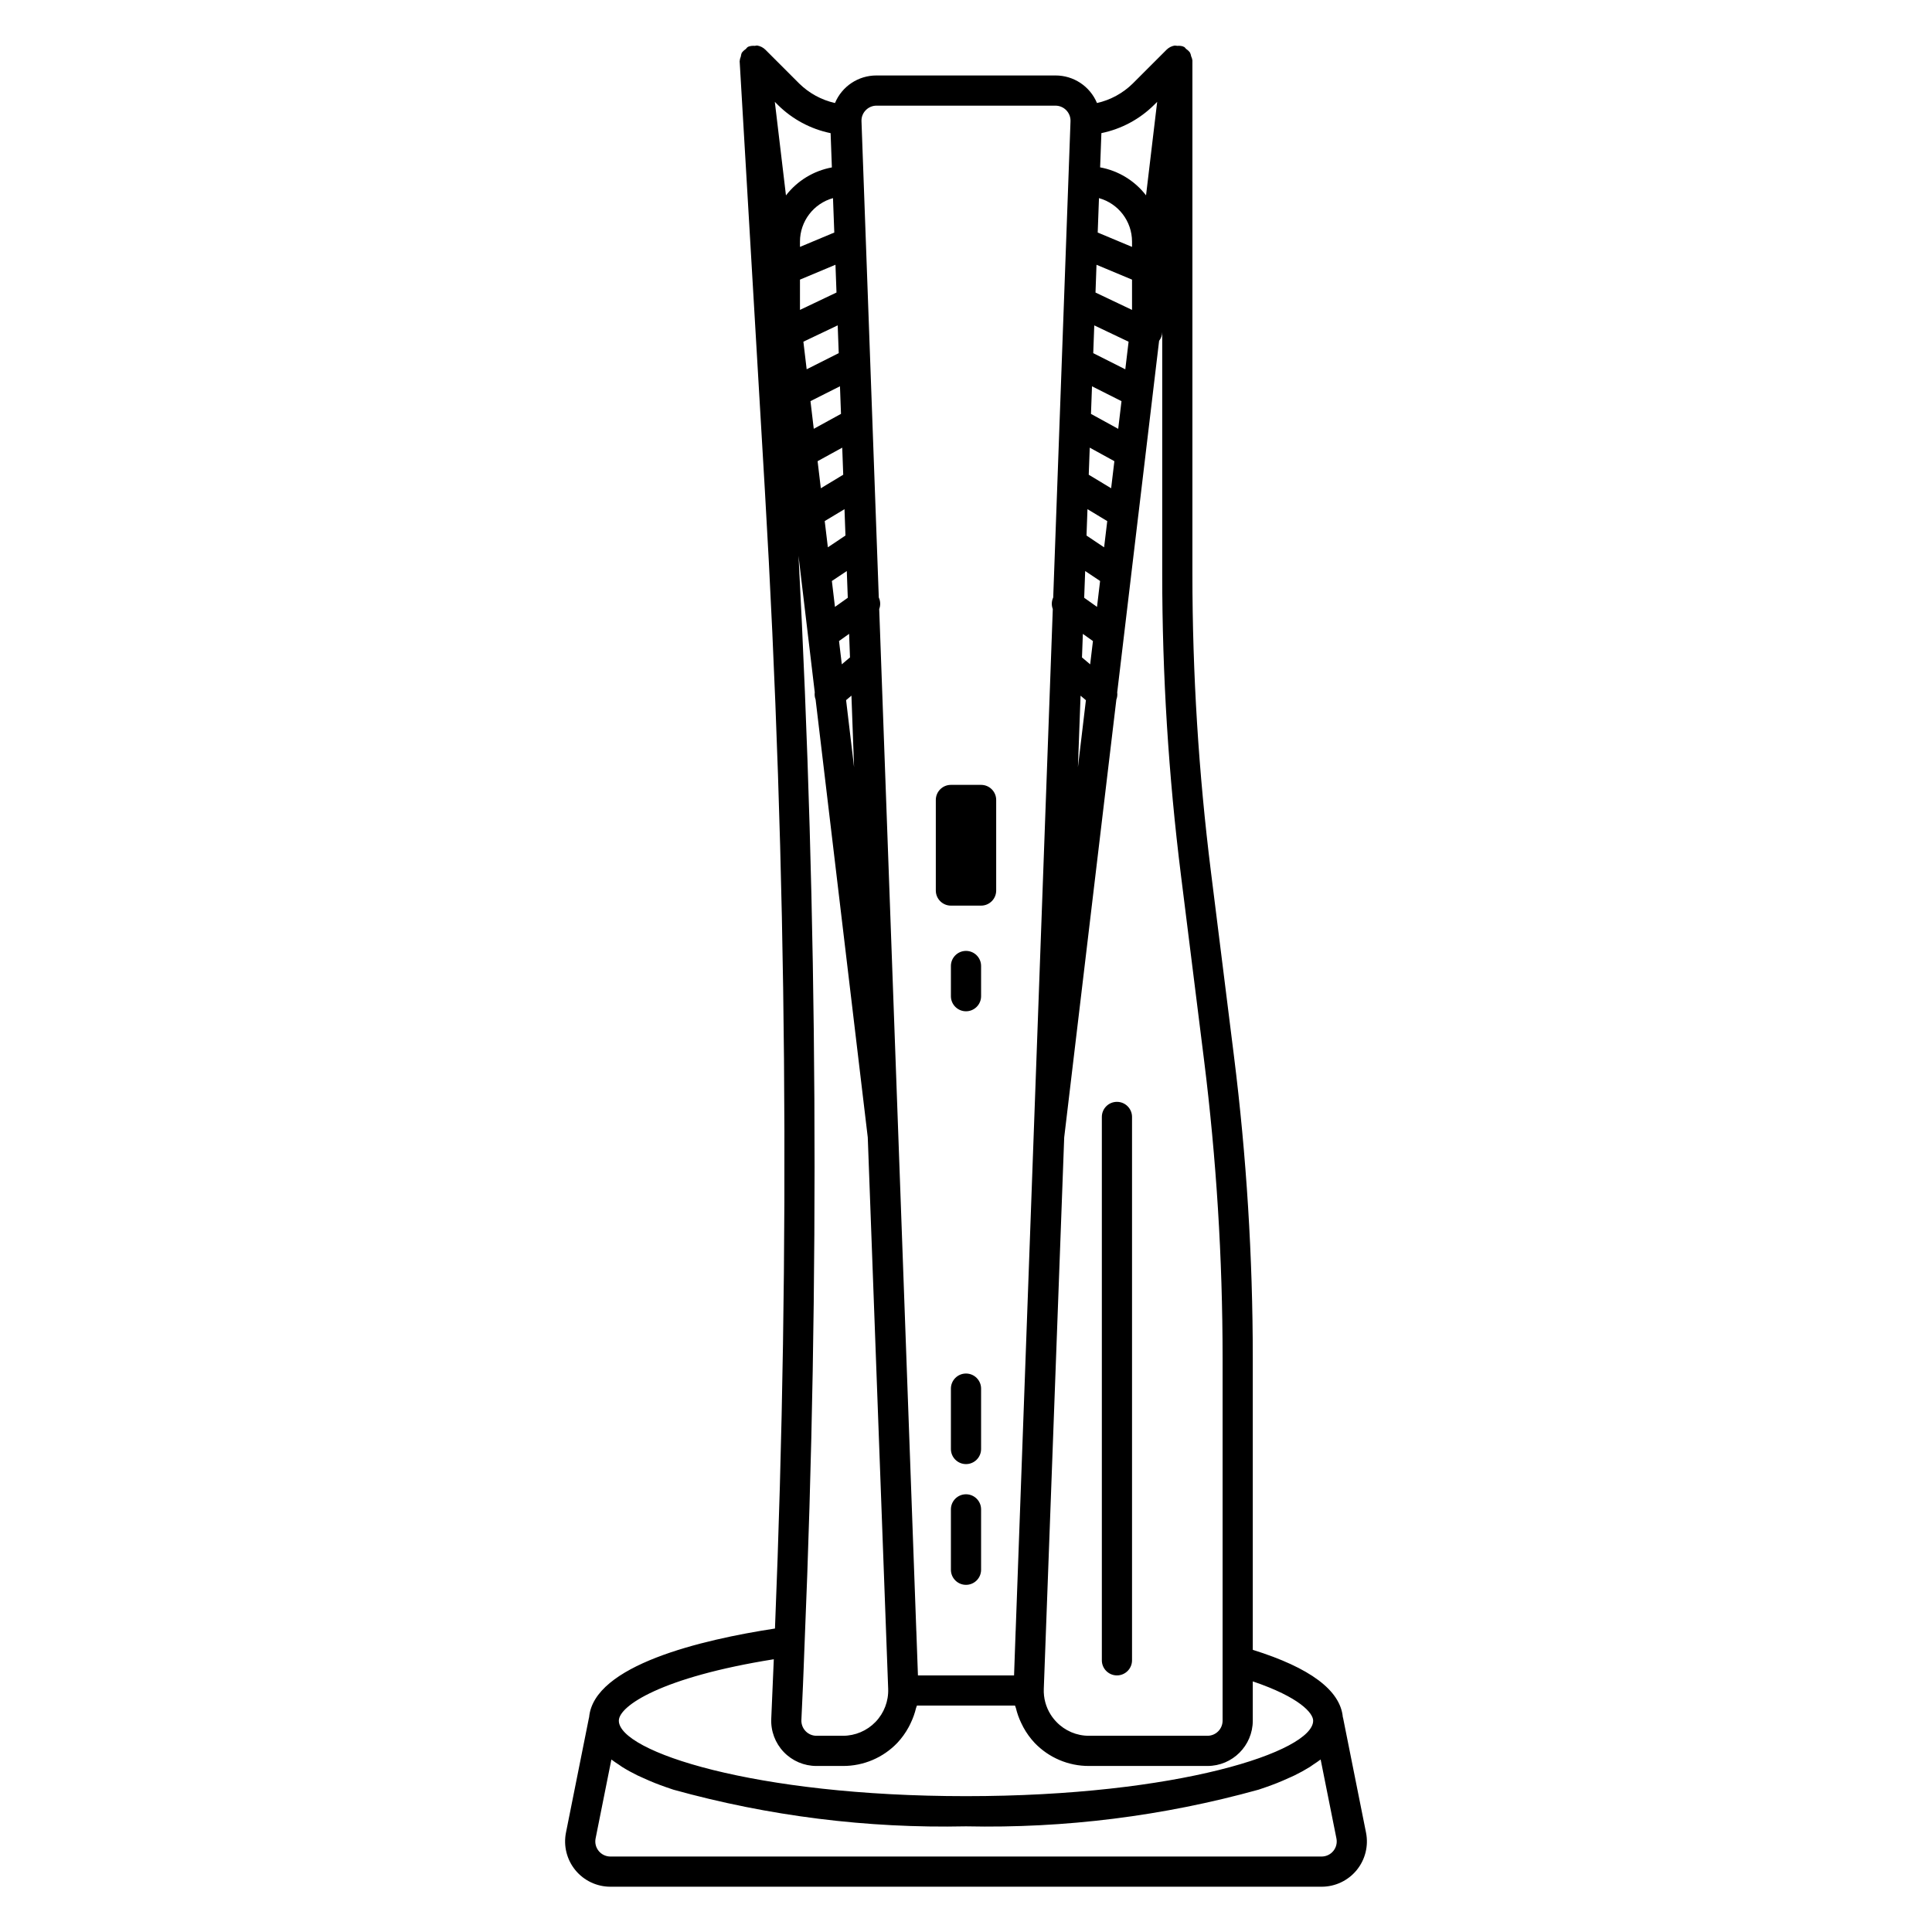
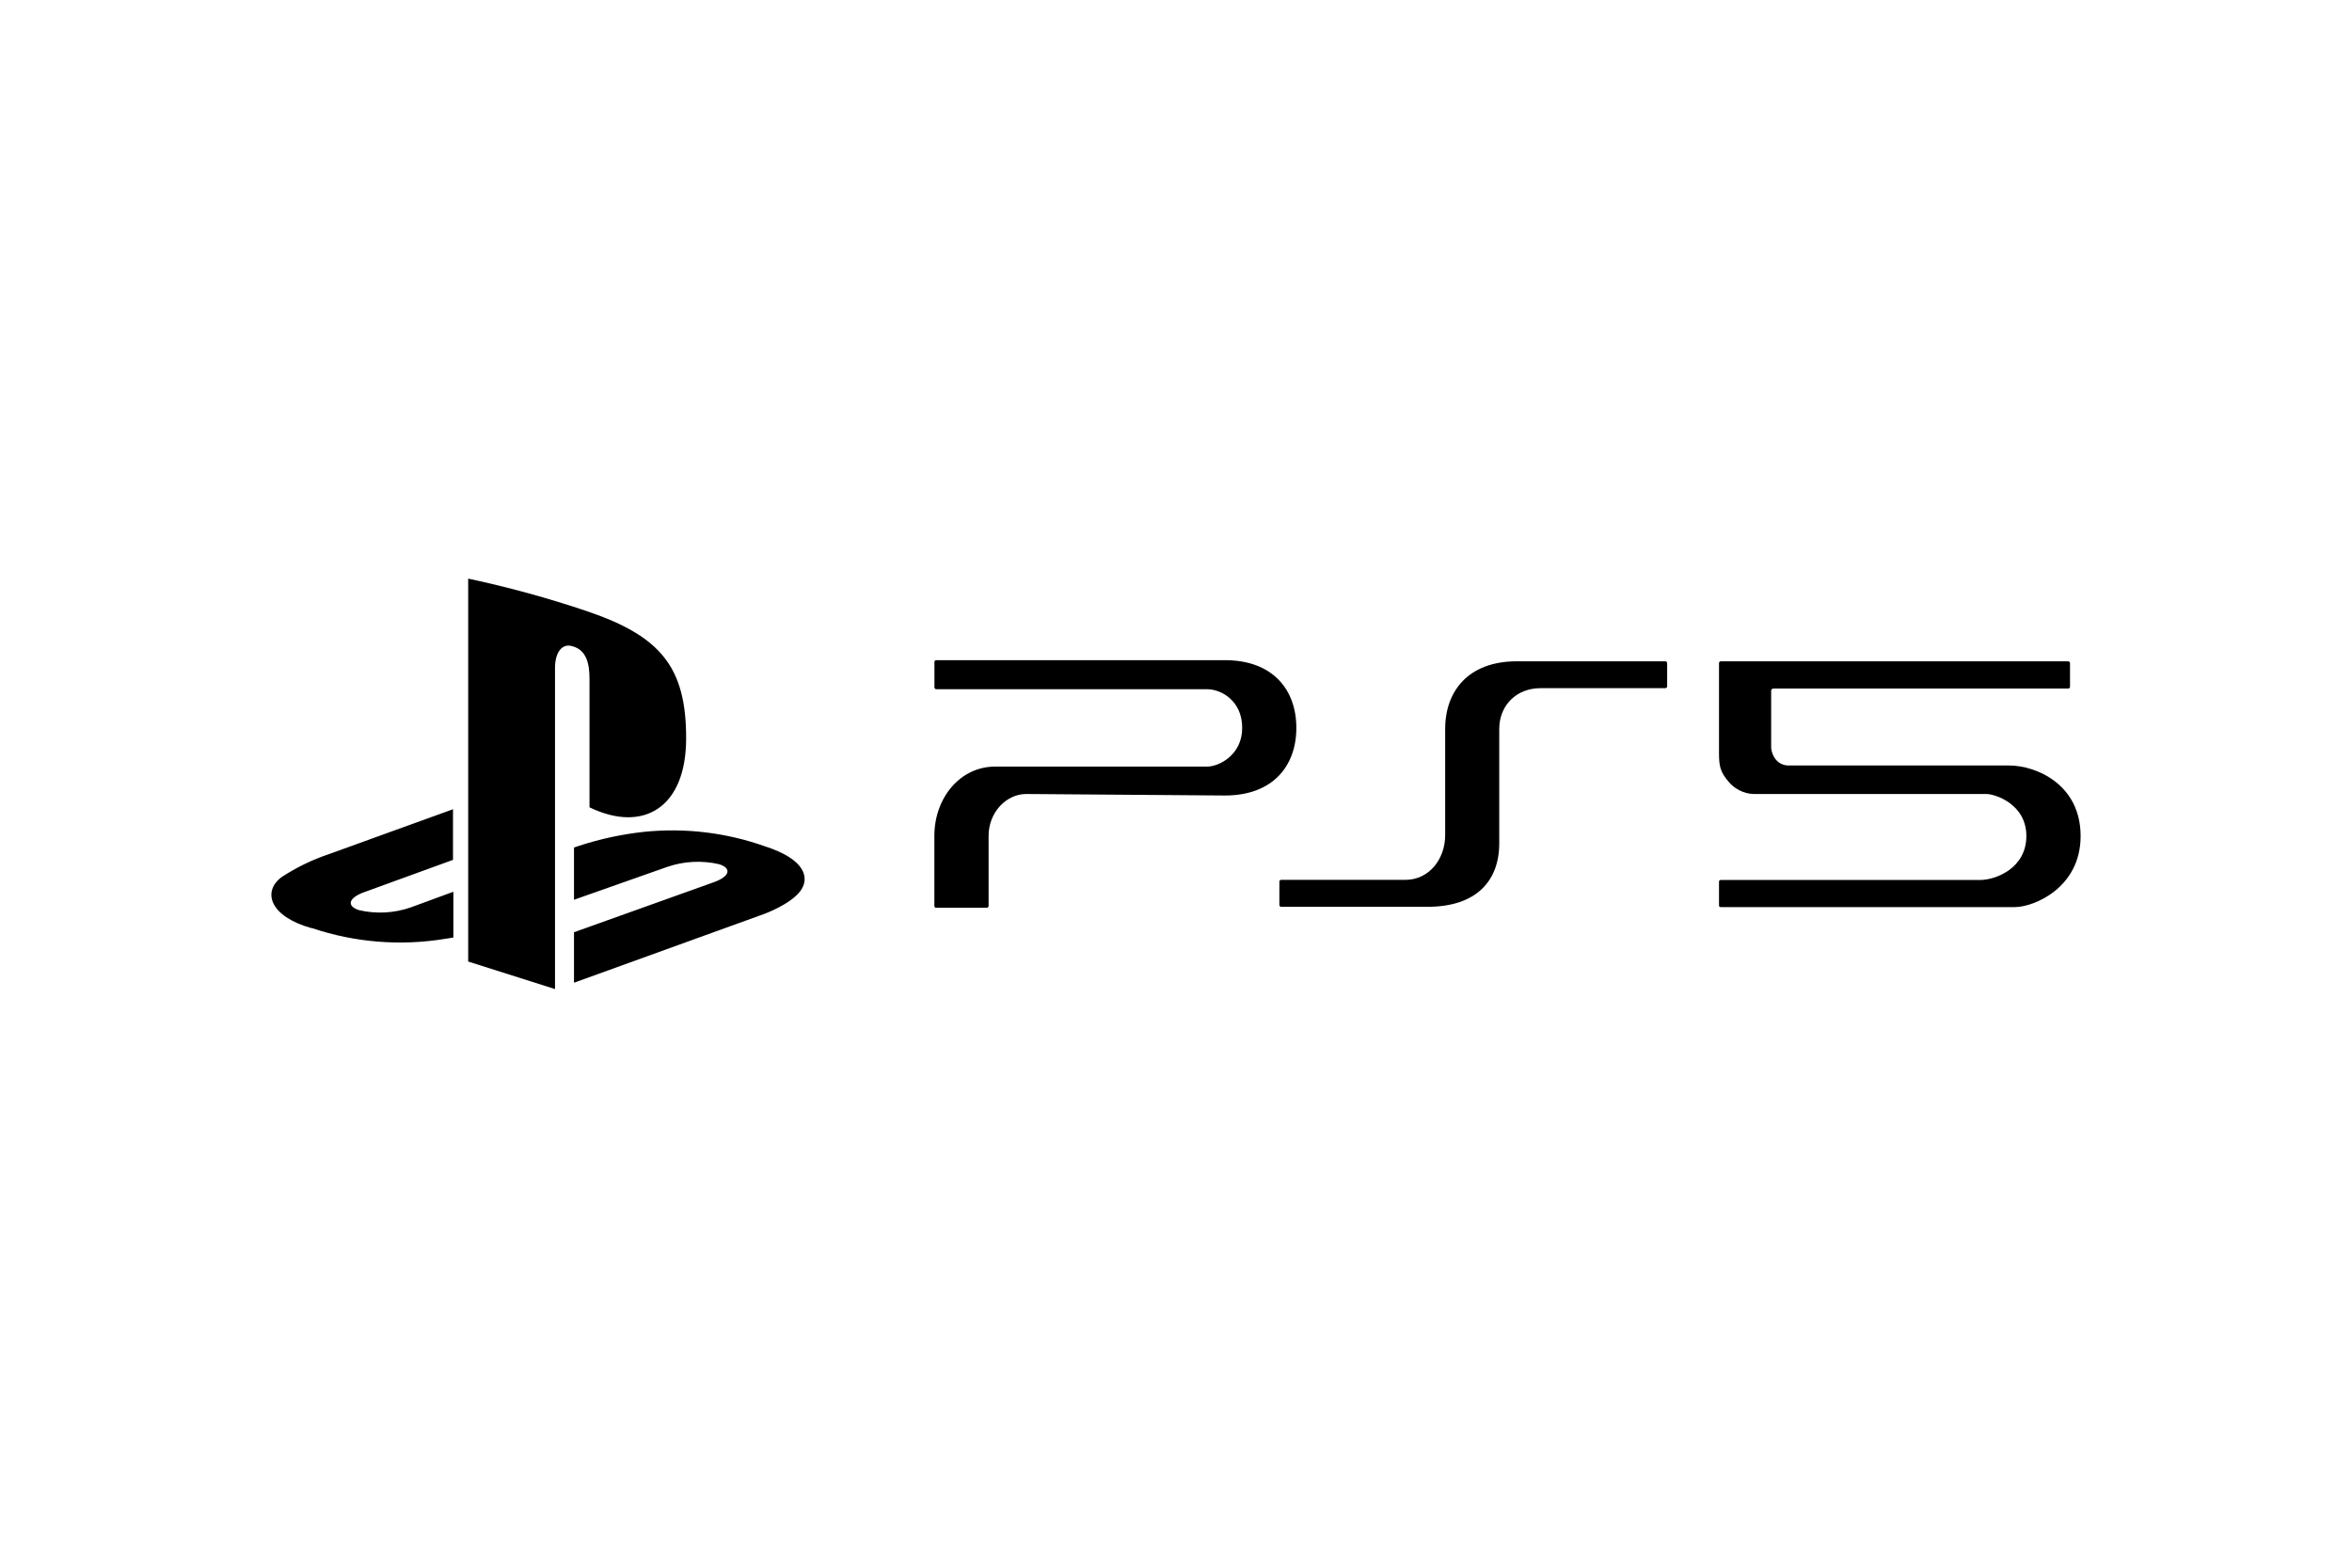
- <svg xmlns="http://www.w3.org/2000/svg" data-name="Layer 1" viewBox="0 0 64 64">
-   <path d="M31.5,30h1a.5.5,0,0,0,.5-.5v-3a.5.5,0,0,0-.5-.5h-1a.5.5,0,0,0-.5.5v3A.5.5,0,0,0,31.5,30ZM37,36.5a.5.5,0,0,0-.5.5V55a.5.5,0,0,0,1,0V37A.5.5,0,0,0,37,36.5Zm8.251,24.206-.761-3.804c-.001-.006-.005-.011-.007-.017-.08-.89-1.083-1.639-2.983-2.232V44.98a80.608,80.608,0,0,0-.622-9.984l-.764-6.116A79.743,79.743,0,0,1,39.5,19.02V2a.476.476,0,0,0-.042-.137.48.48,0,0,0-.036-.118.486.486,0,0,0-.125-.12c-.029-.023-.044-.059-.079-.075-.005-.002-.011,0-.016-.002-.005-.002-.007-.008-.012-.01a.483.483,0,0,0-.19-.019.506.506,0,0,0-.091-.009.496.496,0,0,0-.264.136l-1.121,1.121a2.461,2.461,0,0,1-1.185.646A1.485,1.485,0,0,0,34.963,2.5H29.037a1.485,1.485,0,0,0-1.377.913,2.461,2.461,0,0,1-1.185-.646l-1.121-1.121a.499.499,0,0,0-.268-.137c-.028-.005-.055.01-.083.01a.491.491,0,0,0-.208.025l-.005.005-.008.001c-.037.018-.054.056-.085.081a.494.494,0,0,0-.127.122.494.494,0,0,0-.029.118.476.476,0,0,0-.039.159L25.338,16.252c.735,12.507.842,25.178.334,37.695-2.429.372-6.006,1.215-6.157,2.942l-.005.014L18.749,60.705A1.5,1.5,0,0,0,20.22,62.5H43.78a1.499,1.499,0,0,0,1.471-1.794ZM38.5,11v8.02a80.608,80.608,0,0,0,.622,9.984l.764,6.116A79.743,79.743,0,0,1,40.5,44.98V57a.501.501,0,0,1-.5.5H36.075a1.486,1.486,0,0,1-1.079-.459,1.51,1.51,0,0,1-.188-.238,1.485,1.485,0,0,1-.231-.859l.676-18.265L36.981,23.174a.491.491,0,0,0,.028-.238l.457-3.838.001-.011.24-2.014.001-.005.24-2.012.001-.01.24-2.011 0-.002.208-1.743A.488.488,0,0,0,38.5,11ZM36.485,4.41a3.466,3.466,0,0,0,1.747-.936L38.333,3.374l-.369,3.097a2.489,2.489,0,0,0-1.521-.927Zm-.08,2.153A1.497,1.497,0,0,1,37.5,8v.179l-1.137-.476Zm-.082,2.208L37.5,9.263v1.003l-1.21-.575Zm-.074,2.008,1.137.541-.109.914-1.062-.535Zm-.075,2.018.977.492-.109.917-.902-.495Zm-.075,2.032.816.448-.107.897-.742-.448Zm-.075,2.038.655.395-.104.869-.583-.39Zm-.076,2.049.494.33-.102.858-.425-.302Zm-.077,2.082.334.238-.092.771-.271-.229Zm-.076,2.048.177.149-.264,2.219ZM28.677,3.653A.495.495,0,0,1,29.037,3.5h5.926a.499.499,0,0,1,.499.518l-.573,15.775a.487.487,0,0,0-.014.383l-1.23,33.855-.001.003L33.592,55.5H30.408l-.053-1.467-.001-.003L29.125,20.176a.487.487,0,0,0-.014-.383L28.538,4.018A.491.491,0,0,1,28.677,3.653Zm-2.022,50.745c.498-11.944.429-24.03-.203-35.986l.08.674.001.011.457,3.838a.491.491,0,0,0,.028.238l1.728,14.505.676,18.266A1.5,1.5,0,0,1,27.925,57.5h-.878a.501.501,0,0,1-.5-.522l.053-1.163c.018-.396.03-.793.046-1.189l.009-.224ZM28.292,25.413,28.028,23.193l.177-.149Zm-.135-3.636-.271.229-.092-.771.334-.238Zm-.073-1.975-.425.302-.102-.858.494-.33Zm-.109-2.935.032.873-.583.39-.104-.869Zm-.042-1.141-.742.448-.107-.897.816-.448ZM27.859,13.71l-.902.495-.109-.917.977-.492Zm-.075-2.012-1.062.535-.109-.914,1.137-.541Zm-.108-2.928.034.92L26.5,10.266v-1.003ZM27.637,7.703,26.5,8.179V8a1.497,1.497,0,0,1,1.094-1.437ZM25.667,3.374l.101.101a3.466,3.466,0,0,0,1.747.936l.042,1.135a2.489,2.489,0,0,0-1.521.927Zm-.034,51.591-.084,1.967A1.497,1.497,0,0,0,27.047,58.5h.878a2.479,2.479,0,0,0,1.8-.765,2.508,2.508,0,0,0,.372-.515c.028-.049.051-.099.075-.15a2.444,2.444,0,0,0,.172-.485c.007-.029.024-.055.03-.085h3.25c.006.03.023.056.03.085a2.444,2.444,0,0,0,.172.485c.024.051.048.101.075.15a2.508,2.508,0,0,0,.372.515A2.479,2.479,0,0,0,36.075,58.5H40A1.502,1.502,0,0,0,41.5,57V55.698c1.561.529,2,1.054,2,1.302,0,1.02-4.479,2.5-11.5,2.5S20.5,58.02,20.5,57C20.5,56.514,21.906,55.559,25.633,54.965ZM44.167,61.317a.499.499,0,0,1-.387.183H20.22a.5.5,0,0,1-.49-.599l.523-2.615c.075.059.163.115.249.172.036.024.067.049.105.073a5.632,5.632,0,0,0,.511.282c.061.03.13.058.193.087.125.057.252.113.388.167.11.044.224.085.341.127.088.031.177.062.269.092A33.551,33.551,0,0,0,32,60.5a33.551,33.551,0,0,0,9.692-1.215c.092-.03.181-.061.269-.092.116-.042.231-.083.341-.127.136-.054.263-.11.388-.167.064-.029.133-.057.193-.087a5.632,5.632,0,0,0,.511-.282c.038-.024.069-.049.105-.073.085-.057.173-.113.249-.172l.523,2.616A.498.498,0,0,1,44.167,61.317ZM32,49.5a.5.5,0,0,0-.5.5v2a.5.5,0,0,0,1,0V50A.5.5,0,0,0,32,49.5Zm0-4a.5.5,0,0,0-.5.5v2a.5.5,0,0,0,1,0V46A.5.5,0,0,0,32,45.5Zm0-14a.5.5,0,0,0-.5.5v1a.5.5,0,0,0,1,0V32A.5.5,0,0,0,32,31.5Z" />
+ <svg xmlns="http://www.w3.org/2000/svg" height="800" width="1200" viewBox="-129.761 -49.072 1124.594 294.435">
+   <g fill-rule="evenodd">
+     <path fill-rule="nonzero" d="M595.438 39.543c-22.978 0-34.2 14.12-34.2 32.369v50.777c0 11.331-7.612 21.374-19.012 21.374h-59.402a.85.85 0 00-.852.848v11.19a.85.85 0 00.852.846h70.032c22.978 0 34.236-12.12 34.236-30.333V71.912c0-11.366 8.296-19.52 19.696-19.52h59.74a.85.85 0 00.852-.847V40.39a.85.85 0 00-.853-.847zM455.987 39h-138.1a.85.85 0 00-.85.847V52.04c.018.474.41.848.886.848h129.48c6.697 0 16.779 5.44 16.779 18.49 0 13.05-11.17 18.526-16.78 18.526h-101.42c-16.53 0-28.981 14.806-28.981 33.131v33.521a.81.81 0 00.238.61.818.818 0 00.613.238h24.229a.85.85 0 00.85-.848V123c0-11.334 8.57-20 17.971-20l95.014.721c22.952 0 34.161-14.123 34.161-32.343 0-18.22-11.21-32.378-34.16-32.378M94.098 0v183.128l41.515 13.162V42.678c0-7.095 3.2-11.991 8.389-10.324 6.789 1.88 8.104 8.515 8.104 15.68v61.34c25.876 12.487 46.207 0 46.207-32.923.036-33.773-11.872-48.744-46.918-60.7A506.379 506.379 0 0094.098 0z" />
+     <path fill-rule="nonzero" d="M144.688 169.117l66.851-23.922c7.578-2.714 8.752-6.606 2.597-8.605a45.172 45.172 0 00-24.904 1.285l-44.544 15.71v-24.993l2.561-.857a153.401 153.401 0 0130.989-6.642 132.37 132.37 0 0157.636 6.892c19.604 6.248 21.81 15.389 16.829 21.709-4.981 6.32-17.184 10.711-17.184 10.711l-90.831 32.85zM19.01 167.111c-20.005-5.679-23.327-17.5-14.137-24.358a98.525 98.525 0 0122.762-11.037l59.203-21.43v24.216l-42.414 15.43c-7.529 2.714-8.66 6.571-2.58 8.607a44.549 44.549 0 0024.741-1.286l20.43-7.5v21.894l-4.065.643a132.354 132.354 0 01-63.621-5.179" />
+     <path d="M693.19 39.543h165.629c.787 0 1.181.305 1.181.915V51.8c0 .551-.394.8-1.181.749-92.748-.007-139.506-.007-140.274 0-.768.007-1.248.267-1.44.78v27.403c0 2.045 1.753 8.638 8.47 8.638h105.299c12.86 0 34.198 8.961 34.198 33.742 0 24.78-22.373 33.977-31.482 33.977h-140.4c-.69 0-1.018-.111-1.018-.947s-.044-10.678 0-11.204c.045-.526.219-.815 1.017-.82.799-.006 116.613 0 123.891 0 7.279 0 22.051-5.542 22.051-21.006 0-15.465-15.202-20.112-19.073-20.112h-111.23c-2.245 0-7.673-.811-11.853-5.62-4.18-4.81-4.803-7.54-4.803-14.004V40.458c0-.61.34-.915 1.017-.915z" />
+   </g>
</svg>
